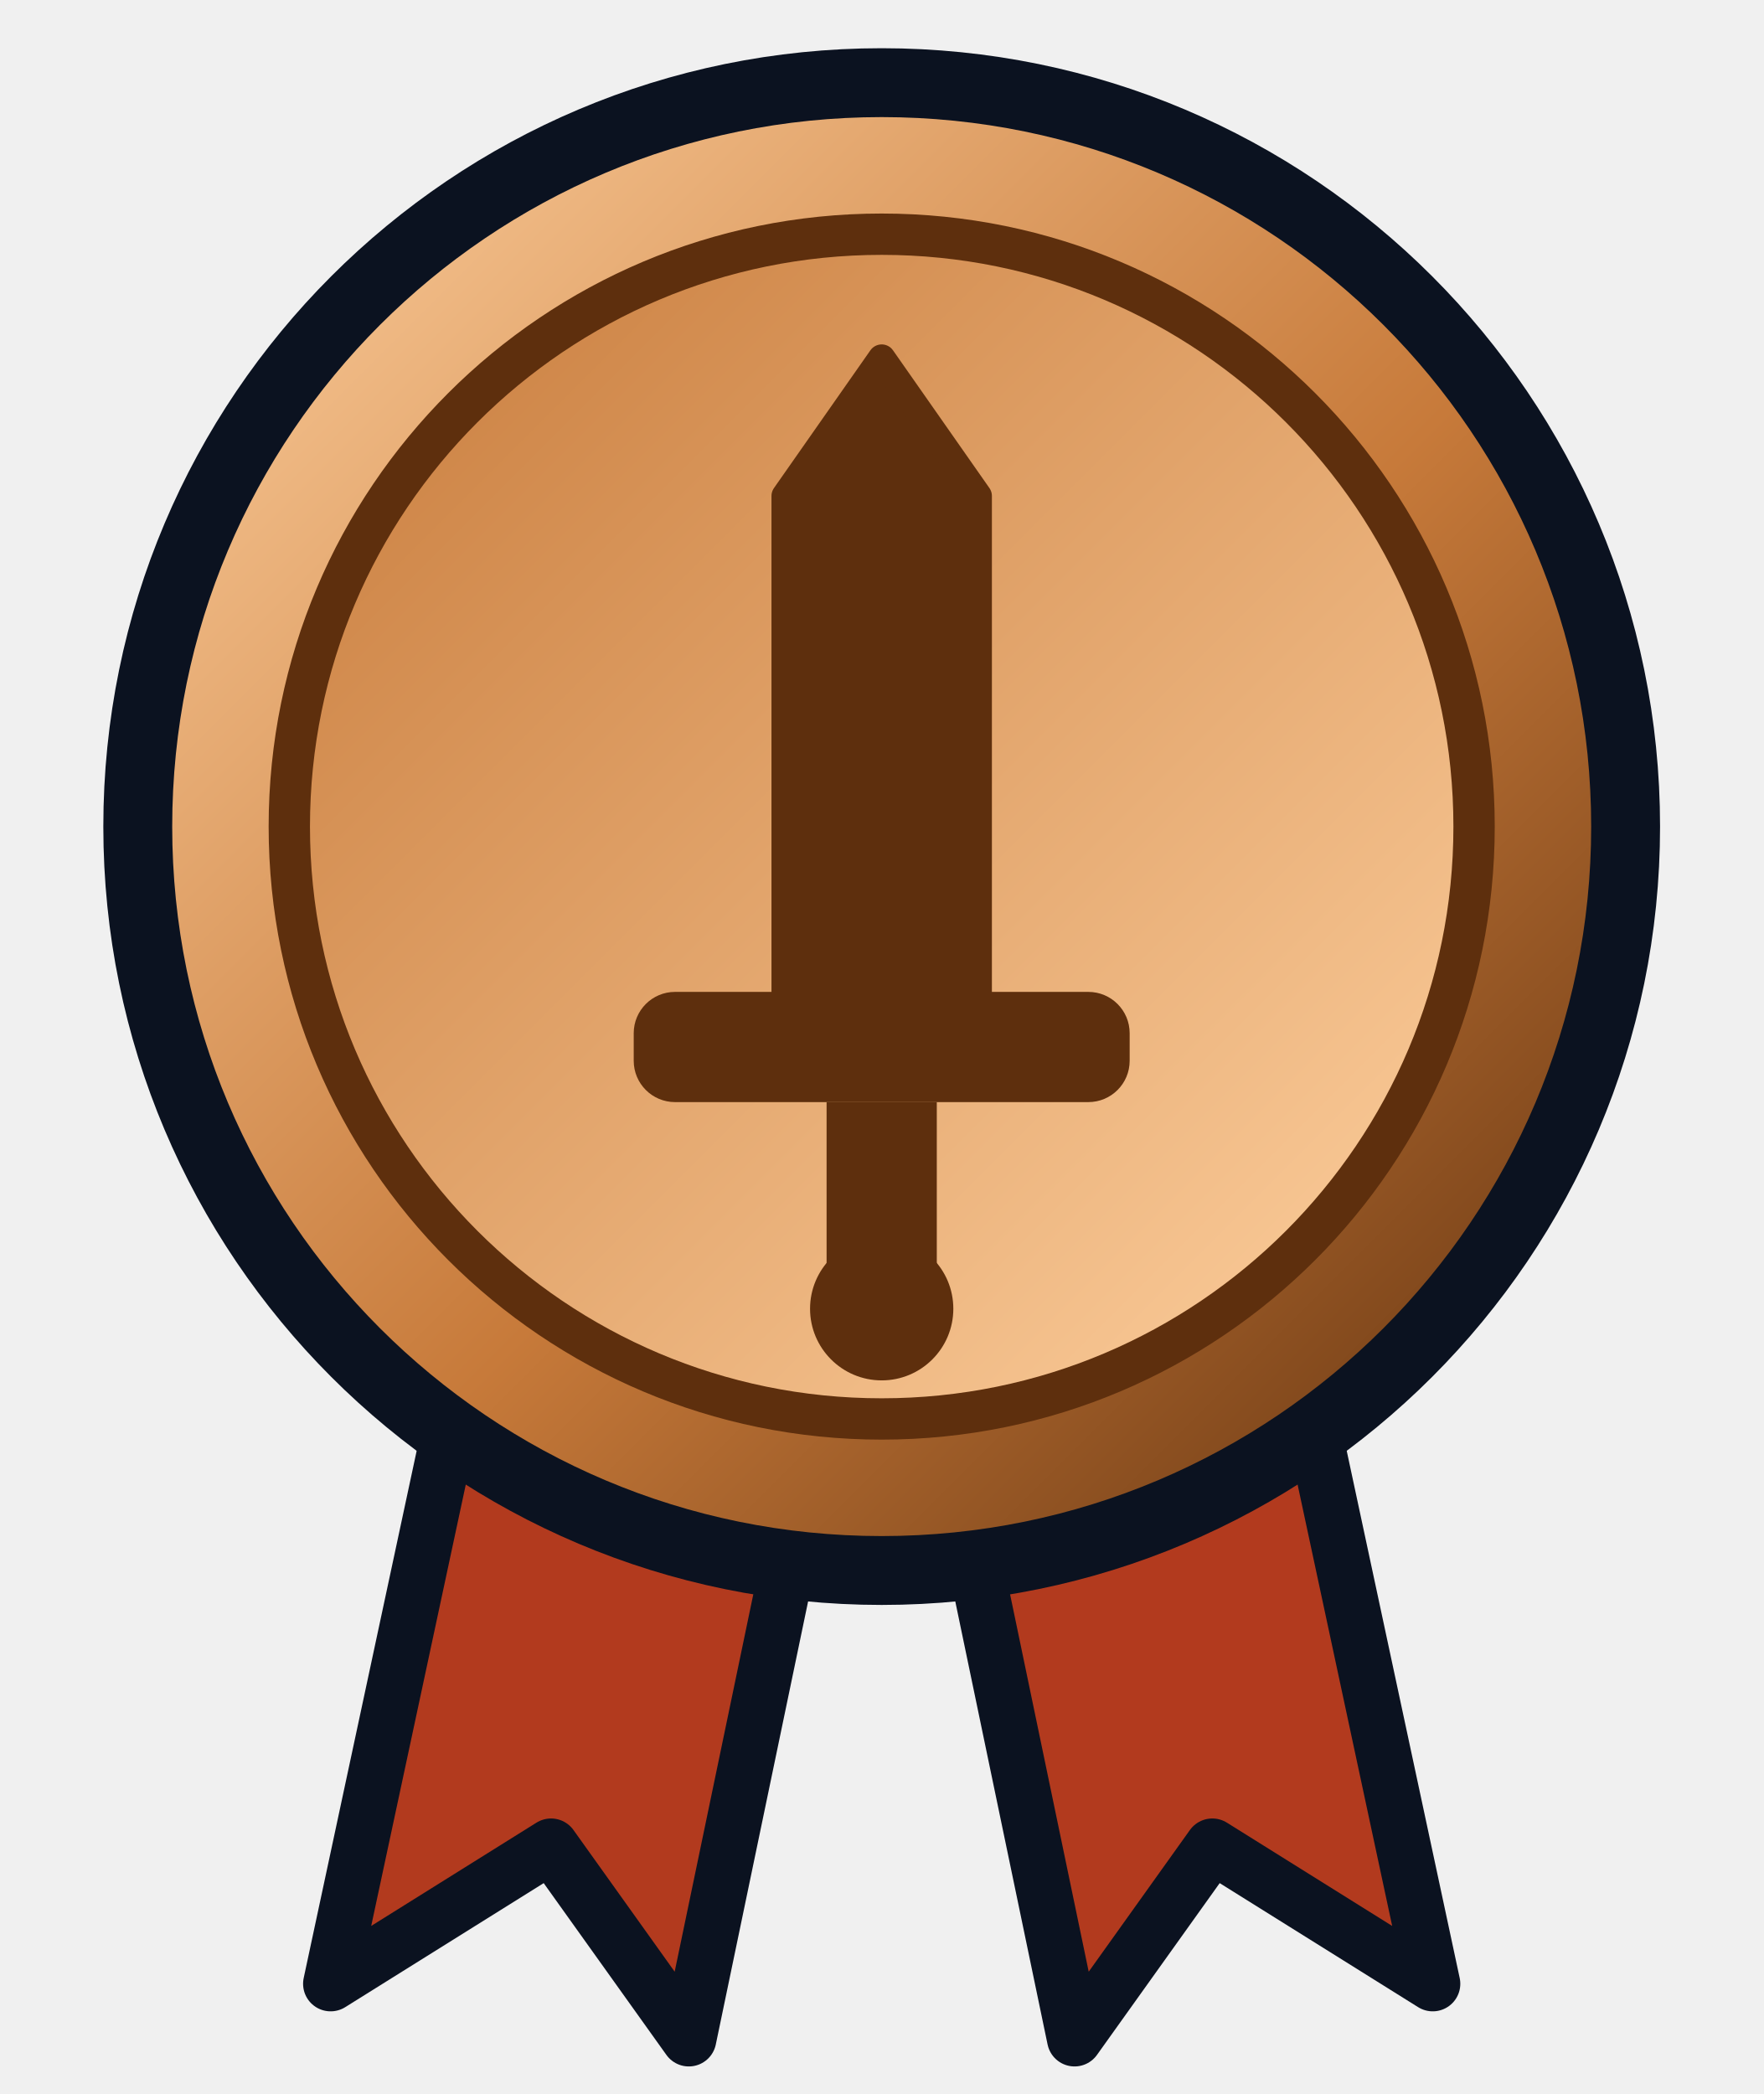
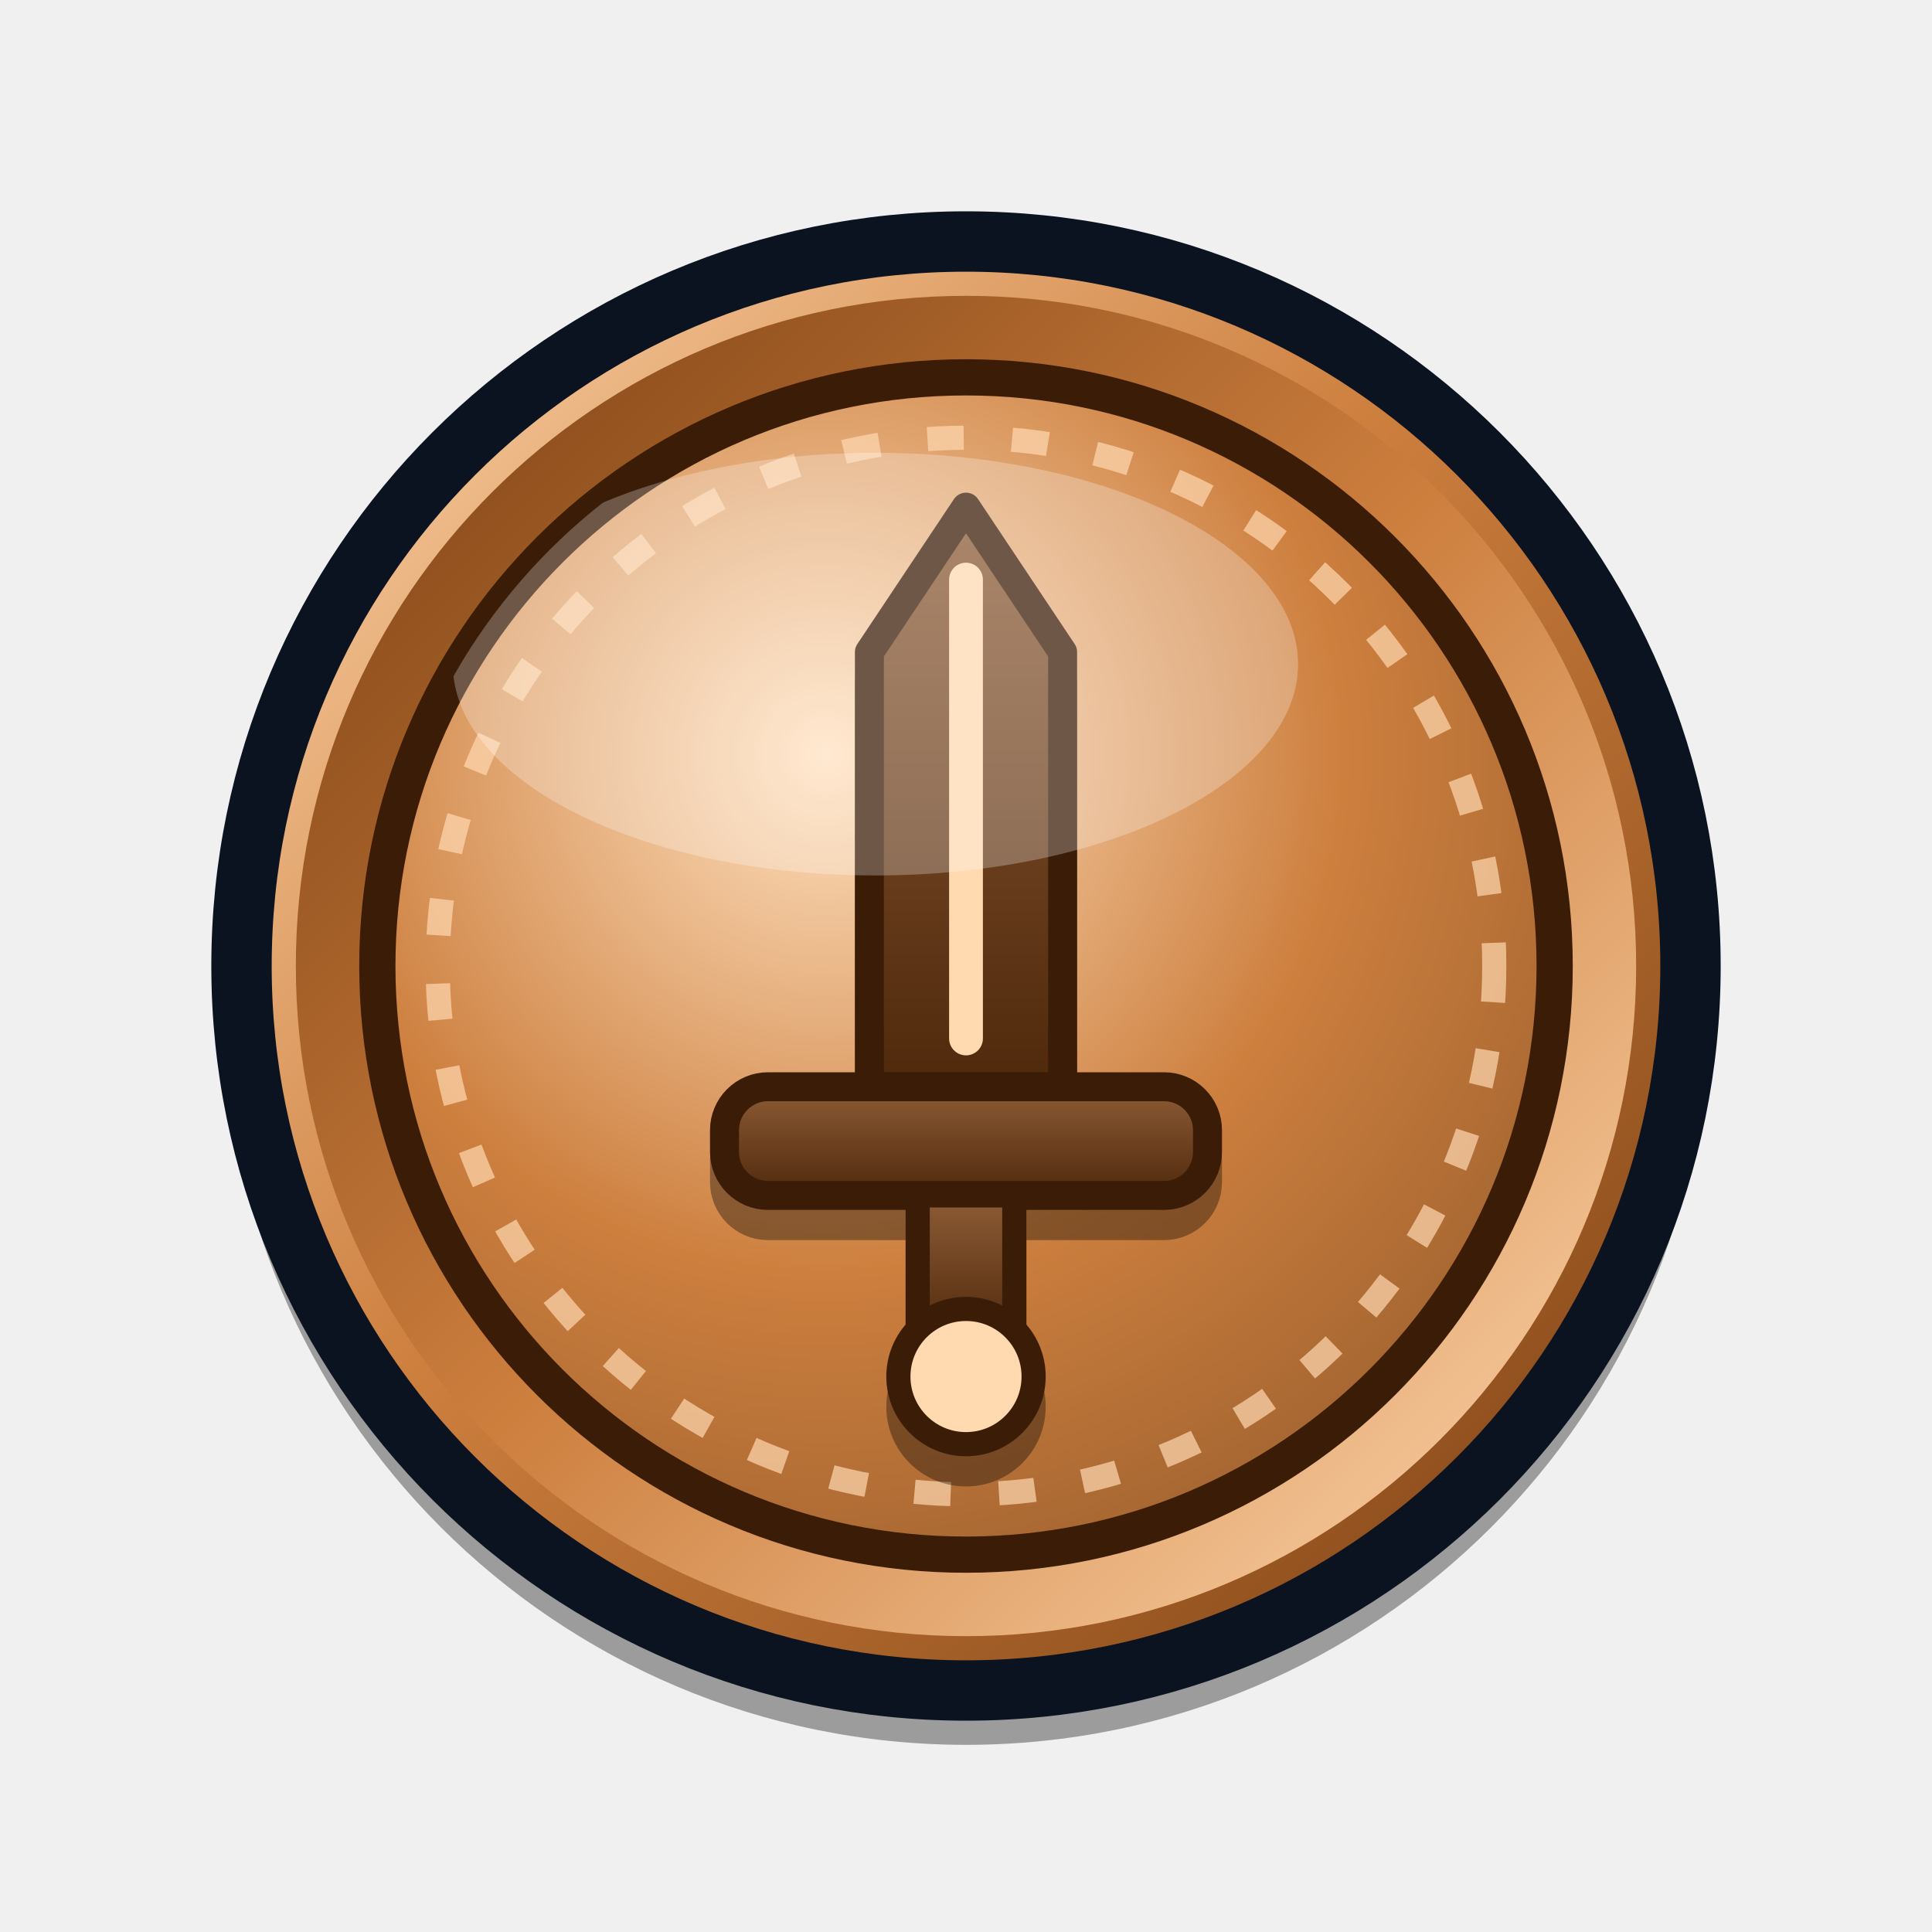
- <svg xmlns="http://www.w3.org/2000/svg" viewBox="0 0 64 76" width="64" height="76">
+ <svg xmlns="http://www.w3.org/2000/svg" viewBox="0 -2 64 64" width="64" height="64">
  <defs>
-     <linearGradient id="metal" x1="0" y1="0" x2="1" y2="1">
-       <stop offset="0" stop-color="#ffd2a1" />
-       <stop offset="0.55" stop-color="#c77a3a" />
-       <stop offset="1" stop-color="#5e2f0d" />
+     <linearGradient id="ring" x1="0" y1="0" x2="1" y2="1">
+       <stop offset="0" stop-color="#ffd9b0" />
+       <stop offset="0.45" stop-color="#cd7f3e" />
+       <stop offset="1" stop-color="#7a3f12" />
    </linearGradient>
-     <linearGradient id="inner" x1="1" y1="1" x2="0" y2="0">
-       <stop offset="0" stop-color="#ffd2a1" />
-       <stop offset="1" stop-color="#c77a3a" />
+     <linearGradient id="ringInner" x1="1" y1="1" x2="0" y2="0">
+       <stop offset="0" stop-color="#ffd9b0" />
+       <stop offset="0.5" stop-color="#cd7f3e" />
+       <stop offset="1" stop-color="#7a3f12" />
    </linearGradient>
+     <radialGradient id="disc" cx="0.38" cy="0.32" r="0.8">
+       <stop offset="0" stop-color="#ffe1c0" />
+       <stop offset="0.55" stop-color="#cd7f3e" />
+       <stop offset="1" stop-color="#9a5f2e" />
+     </radialGradient>
+     <linearGradient id="emb" x1="0" y1="0" x2="0" y2="1">
+       <stop offset="0" stop-color="#8e5c36" />
+       <stop offset="1" stop-color="#4f290c" />
+     </linearGradient>
+     <linearGradient id="leaf" x1="0" y1="0" x2="1" y2="1">
+       <stop offset="0" stop-color="#ffd9b0" />
+       <stop offset="1" stop-color="#7a3f12" />
+     </linearGradient>
+     <radialGradient id="rays" cx="0.5" cy="0.5" r="0.5">
+       <stop offset="0.4" stop-color="#fff1a0" stop-opacity="1" />
+       <stop offset="0.8" stop-color="#ffc83a" stop-opacity="0.75" />
+       <stop offset="1" stop-color="#ffb000" stop-opacity="0.15" />
+     </radialGradient>
+     <clipPath id="discClip">
+       <circle cx="32" cy="30" r="19.5" />
+     </clipPath>
  </defs>
-   <path d="M18 44 L12 72 L20 67 L25 74 L30 50 Z" fill="#b23a1e" stroke="#0b1220" stroke-width="2" stroke-linejoin="round" />
-   <path d="M46 44 L52 72 L44 67 L39 74 L34 50 Z" fill="#b23a1e" stroke="#0b1220" stroke-width="2" stroke-linejoin="round" />
-   <circle cx="32" cy="30" r="27" fill="url(#metal)" stroke="#0b1220" stroke-width="2.5" />
-   <circle cx="32" cy="30" r="21.5" fill="url(#inner)" stroke="#5e2f0d" stroke-width="1.5" />
-   <g>
-     <path d="M32 13 L35.5 18 L35.5 36 L28.5 36 L28.5 18 Z" fill="#5e2f0d" stroke="#5e2f0d" stroke-width="1" stroke-linejoin="round" />
-     <rect x="23" y="36" width="18" height="4" rx="1.5" fill="#5e2f0d" />
-     <rect x="30" y="40" width="4" height="6" fill="#5e2f0d" />
-     <circle cx="32" cy="47.5" r="2.6" fill="#5e2f0d" />
+   <circle cx="32" cy="31.2" r="24.6" fill="#000" opacity="0.35" />
+   <circle cx="32" cy="30" r="24" fill="url(#ring)" stroke="#0b1220" stroke-width="2" />
+   <circle cx="32" cy="30" r="22.2" fill="url(#ringInner)" />
+   <circle cx="32" cy="30" r="19.5" fill="url(#disc)" stroke="#3b1d07" stroke-width="1.2" />
+   <circle cx="32" cy="30" r="17.5" fill="none" stroke="#ffd9b0" stroke-width="0.8" stroke-dasharray="1.2 1.6" opacity="0.7" />
+   <g transform="translate(0 1)" opacity="0.35">
+     <g transform="translate(32 30) scale(0.8) translate(-32 -31)">
+       <path d="M32 12 L36 18 L36 36 L28 36 L28 18 Z" fill="#000" stroke="#000" stroke-width="1.2" stroke-linejoin="round" />
+       <path d="M32 15 V34" stroke="#000" stroke-width="1.4" stroke-linecap="round" />
+       <rect x="22" y="36" width="20" height="4.5" rx="1.8" fill="#000" stroke="#000" stroke-width="1.2" />
+       <rect x="30" y="40.5" width="4" height="6" fill="#000" stroke="#000" stroke-width="1" />
+       <circle cx="32" cy="48" r="2.8" fill="#000" stroke="#000" stroke-width="1" />
+     </g>
  </g>
+   <g transform="translate(32 30) scale(0.8) translate(-32 -31)">
+     <path d="M32 12 L36 18 L36 36 L28 36 L28 18 Z" fill="url(#emb)" stroke="#3b1d07" stroke-width="1.2" stroke-linejoin="round" />
+     <path d="M32 15 V34" stroke="#ffd9b0" stroke-width="1.4" stroke-linecap="round" />
+     <rect x="22" y="36" width="20" height="4.5" rx="1.8" fill="url(#emb)" stroke="#3b1d07" stroke-width="1.2" />
+     <rect x="30" y="40.5" width="4" height="6" fill="url(#emb)" stroke="#3b1d07" stroke-width="1" />
+     <circle cx="32" cy="48" r="2.8" fill="#ffd9b0" stroke="#3b1d07" stroke-width="1" />
+   </g>
+   <ellipse cx="29" cy="20" rx="14" ry="7" fill="#fff" opacity="0.26" clip-path="url(#discClip)" />
</svg>
